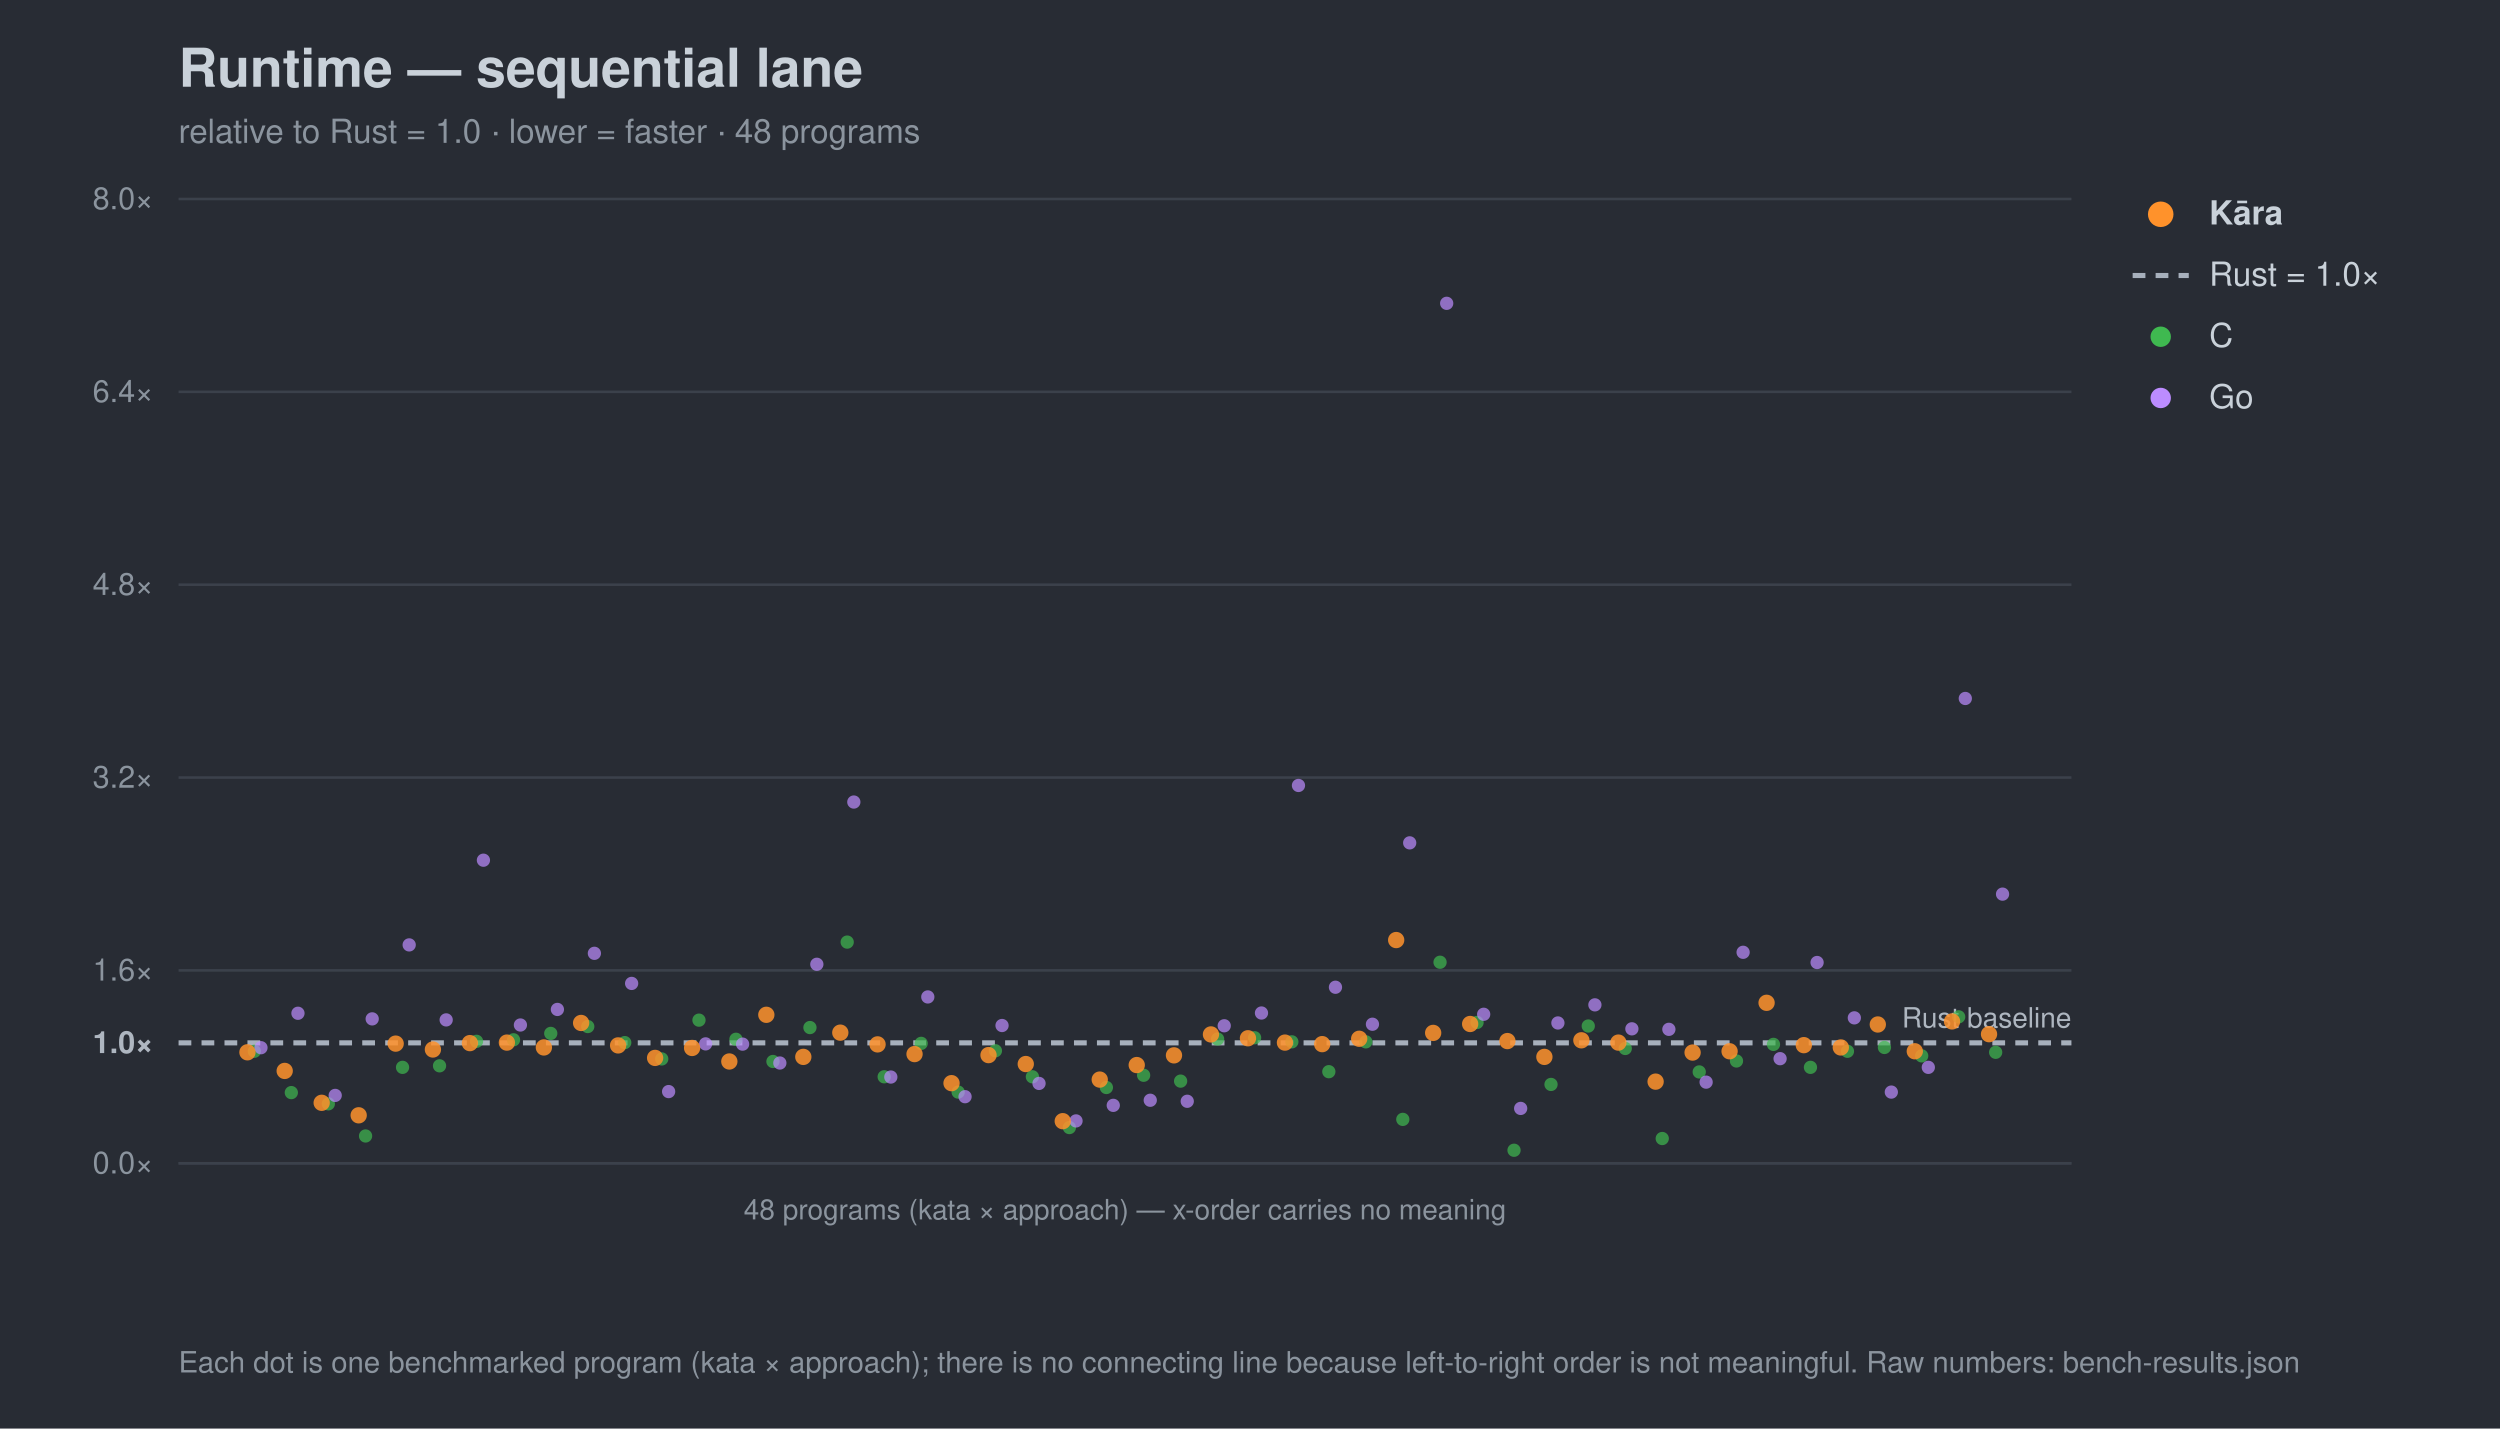
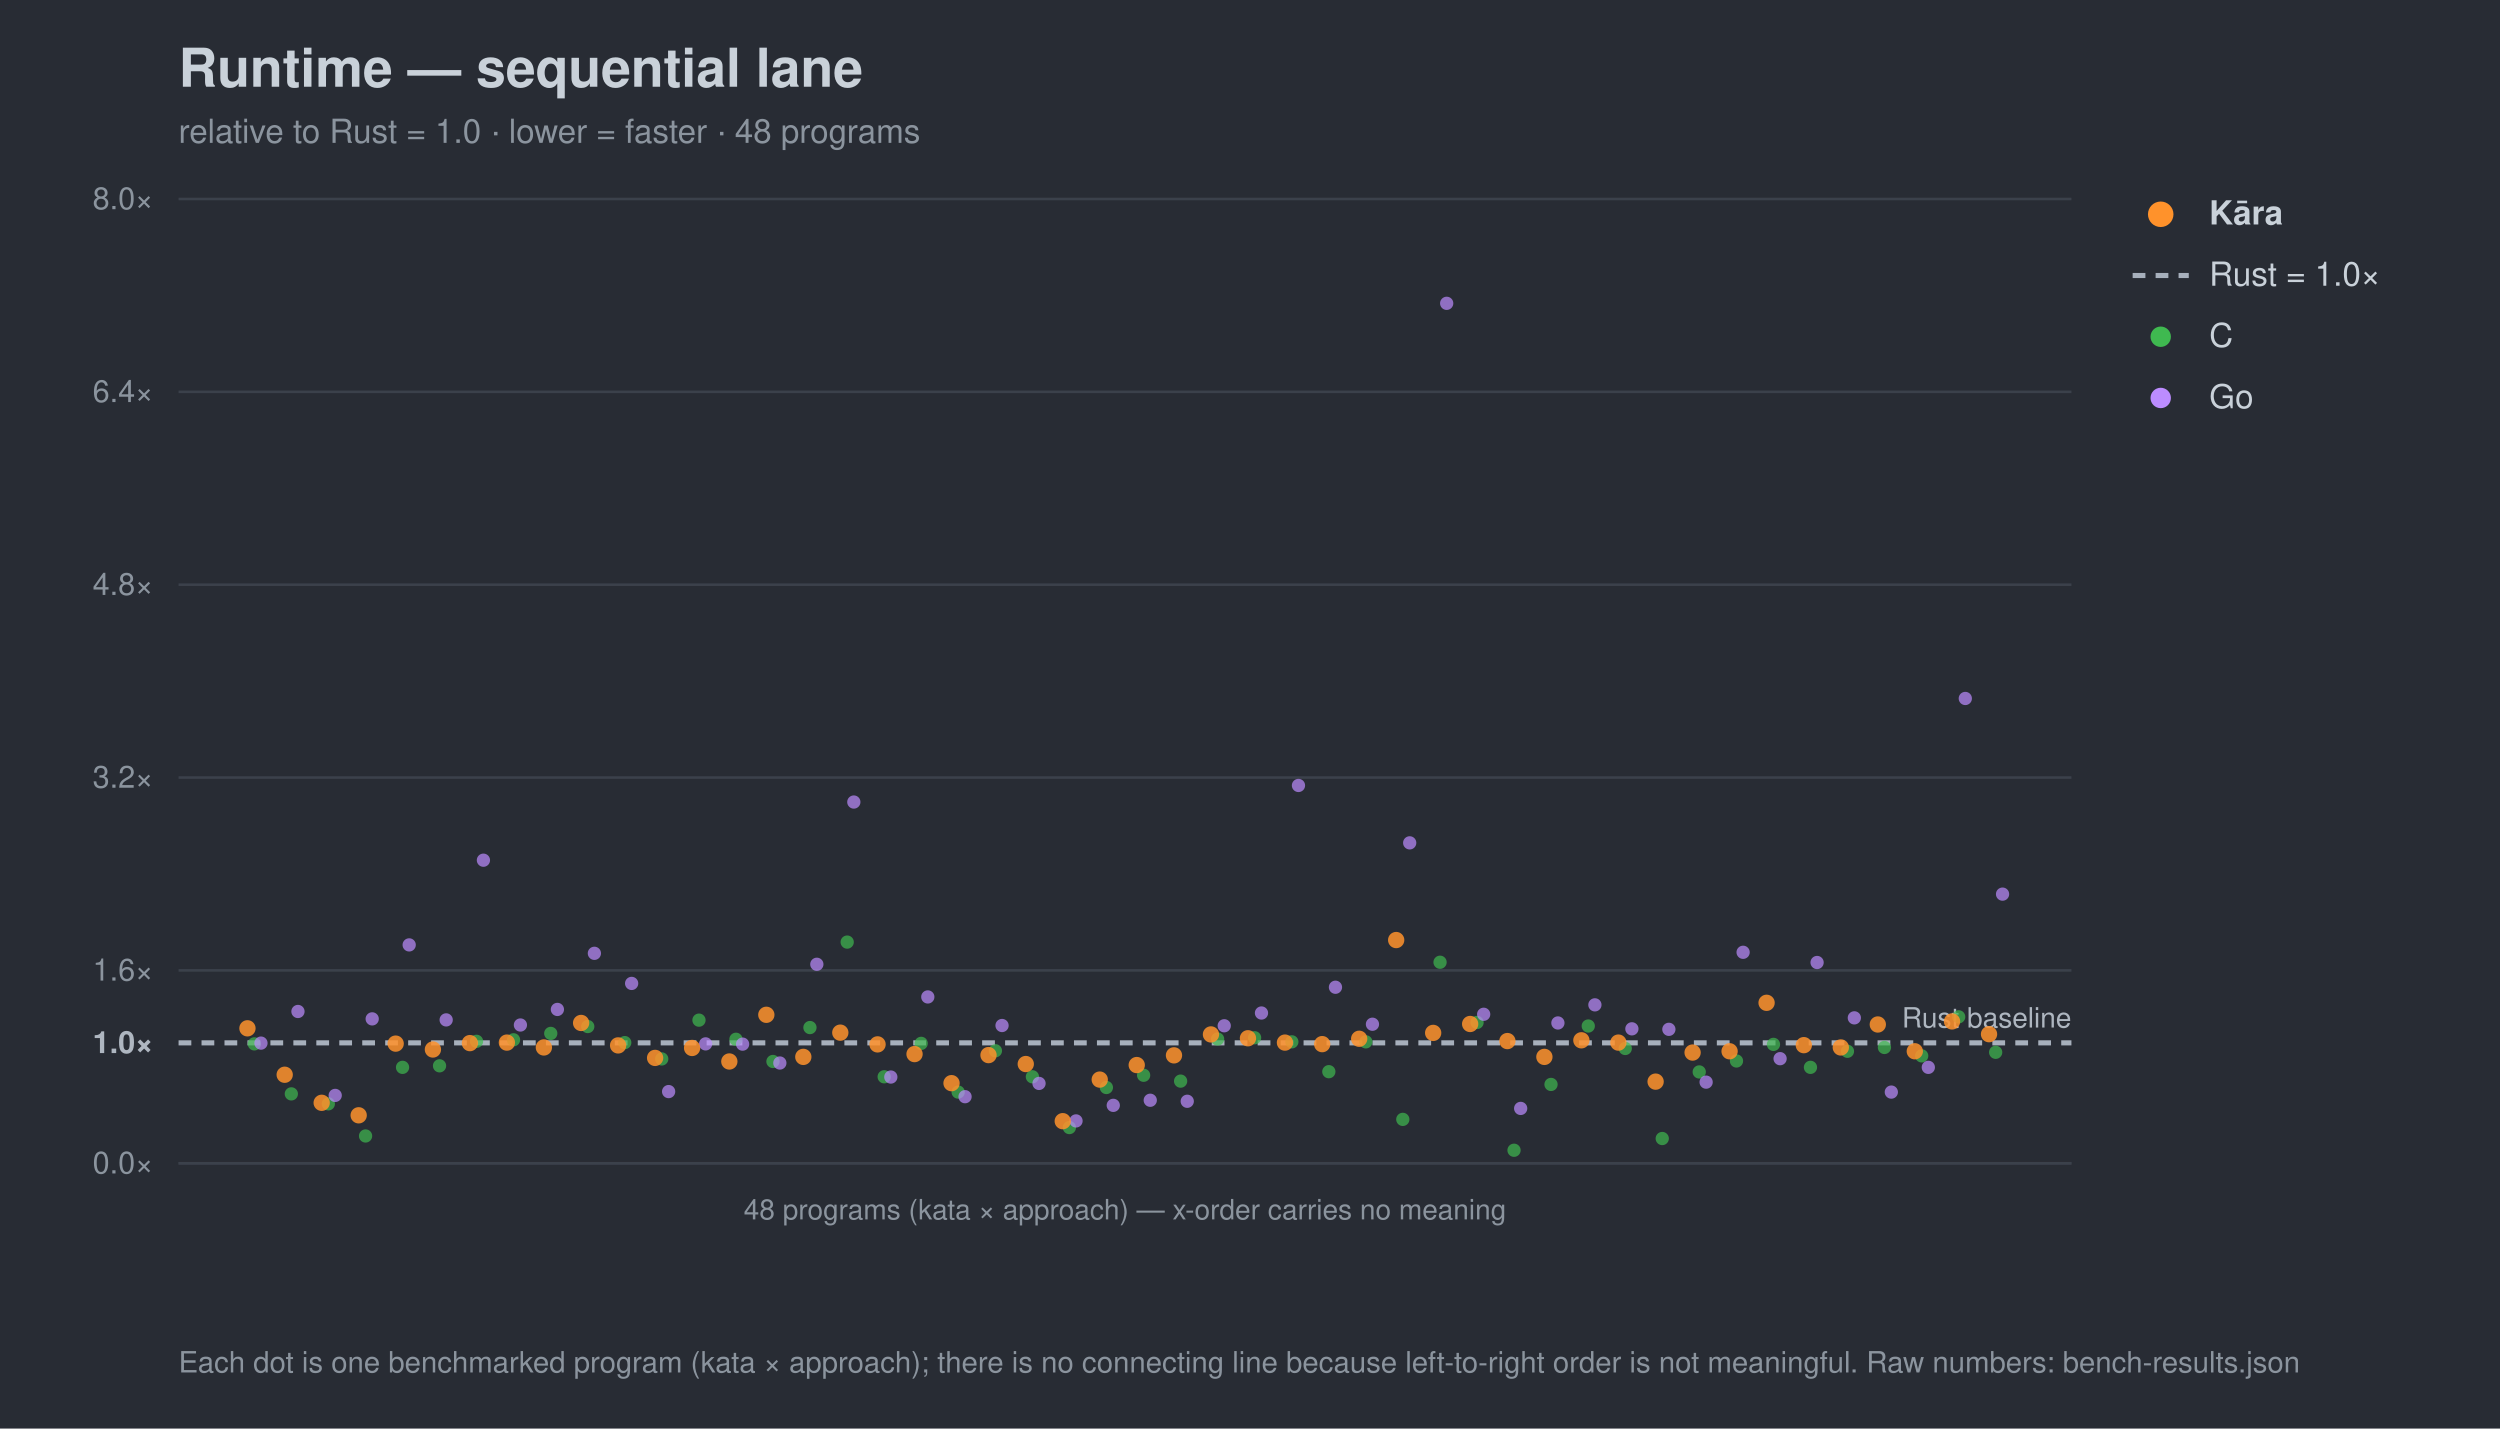
<svg xmlns="http://www.w3.org/2000/svg" width="980" height="560" viewBox="0 0 980 560" font-family="-apple-system,Segoe UI,Helvetica,Arial,sans-serif">
  <rect width="980" height="560" fill="#282c34" />
  <text x="70" y="34" font-size="21" font-weight="700" fill="#c9d1d9">Runtime — sequential lane</text>
  <text x="70" y="56" font-size="13" fill="#8b949e">relative to Rust = 1.0 · lower = faster · 48 programs</text>
  <line x1="70" y1="456.0" x2="812" y2="456.0" stroke="#3b414b" stroke-width="1" />
  <text x="60" y="460.0" font-size="12" text-anchor="end" fill="#8b949e">0.0×</text>
  <line x1="70" y1="408.8" x2="812" y2="408.8" stroke="#a7b0bc" stroke-width="2" stroke-dasharray="5 4" />
  <text x="60" y="412.8" font-size="12" text-anchor="end" fill="#aeb6c0" font-weight="700">1.0×</text>
  <line x1="70" y1="380.4" x2="812" y2="380.4" stroke="#3b414b" stroke-width="1" />
  <text x="60" y="384.4" font-size="12" text-anchor="end" fill="#8b949e">1.6×</text>
  <line x1="70" y1="304.8" x2="812" y2="304.8" stroke="#3b414b" stroke-width="1" />
  <text x="60" y="308.8" font-size="12" text-anchor="end" fill="#8b949e">3.2×</text>
  <line x1="70" y1="229.2" x2="812" y2="229.2" stroke="#3b414b" stroke-width="1" />
  <text x="60" y="233.2" font-size="12" text-anchor="end" fill="#8b949e">4.8×</text>
  <line x1="70" y1="153.6" x2="812" y2="153.6" stroke="#3b414b" stroke-width="1" />
  <text x="60" y="157.6" font-size="12" text-anchor="end" fill="#8b949e">6.4×</text>
  <line x1="70" y1="78.0" x2="812" y2="78.0" stroke="#3b414b" stroke-width="1" />
  <text x="60" y="82.0" font-size="12" text-anchor="end" fill="#8b949e">8.0×</text>
  <text x="812" y="402.8" font-size="11" text-anchor="end" fill="#aeb6c0">Rust baseline</text>
  <line x1="70" y1="456" x2="812" y2="456" stroke="#3b414b" />
  <text x="441.0" y="478" font-size="11" text-anchor="middle" fill="#8b949e">48 programs (kata × approach) — x-order carries no meaning</text>
-   <circle cx="99.7" cy="412.1" r="2.6" fill="#3fb950" opacity="0.7" />
-   <circle cx="114.2" cy="428.3" r="2.6" fill="#3fb950" opacity="0.7" />
+   <circle cx="99.7" cy="409.2" r="2.6" fill="#3fb950" opacity="0.7" />
+   <circle cx="114.2" cy="428.8" r="2.6" fill="#3fb950" opacity="0.7" />
  <circle cx="128.7" cy="432.7" r="2.6" fill="#3fb950" opacity="0.7" />
  <circle cx="143.3" cy="445.3" r="2.6" fill="#3fb950" opacity="0.7" />
  <circle cx="157.8" cy="418.4" r="2.6" fill="#3fb950" opacity="0.7" />
  <circle cx="172.3" cy="417.8" r="2.6" fill="#3fb950" opacity="0.7" />
  <circle cx="186.8" cy="408.2" r="2.6" fill="#3fb950" opacity="0.7" />
  <circle cx="201.3" cy="407.6" r="2.6" fill="#3fb950" opacity="0.7" />
  <circle cx="215.9" cy="405.1" r="2.6" fill="#3fb950" opacity="0.7" />
  <circle cx="230.4" cy="402.4" r="2.6" fill="#3fb950" opacity="0.7" />
  <circle cx="244.9" cy="408.7" r="2.6" fill="#3fb950" opacity="0.7" />
  <circle cx="259.4" cy="415.1" r="2.6" fill="#3fb950" opacity="0.7" />
  <circle cx="274.0" cy="399.9" r="2.6" fill="#3fb950" opacity="0.7" />
  <circle cx="288.5" cy="407.4" r="2.6" fill="#3fb950" opacity="0.7" />
  <circle cx="303.0" cy="416.1" r="2.6" fill="#3fb950" opacity="0.7" />
  <circle cx="317.5" cy="402.8" r="2.6" fill="#3fb950" opacity="0.7" />
  <circle cx="332.1" cy="369.3" r="2.6" fill="#3fb950" opacity="0.7" />
  <circle cx="346.6" cy="422.1" r="2.6" fill="#3fb950" opacity="0.7" />
  <circle cx="361.1" cy="409.0" r="2.6" fill="#3fb950" opacity="0.7" />
  <circle cx="375.6" cy="428.1" r="2.6" fill="#3fb950" opacity="0.7" />
  <circle cx="390.2" cy="411.9" r="2.6" fill="#3fb950" opacity="0.7" />
  <circle cx="404.7" cy="422.1" r="2.6" fill="#3fb950" opacity="0.7" />
  <circle cx="419.2" cy="442.0" r="2.6" fill="#3fb950" opacity="0.7" />
  <circle cx="433.7" cy="426.3" r="2.6" fill="#3fb950" opacity="0.7" />
  <circle cx="448.3" cy="421.5" r="2.6" fill="#3fb950" opacity="0.7" />
  <circle cx="462.8" cy="423.8" r="2.6" fill="#3fb950" opacity="0.7" />
  <circle cx="477.3" cy="407.3" r="2.6" fill="#3fb950" opacity="0.7" />
  <circle cx="491.8" cy="406.8" r="2.6" fill="#3fb950" opacity="0.7" />
  <circle cx="506.4" cy="408.4" r="2.6" fill="#3fb950" opacity="0.7" />
  <circle cx="520.9" cy="420.1" r="2.6" fill="#3fb950" opacity="0.7" />
  <circle cx="535.4" cy="408.4" r="2.6" fill="#3fb950" opacity="0.7" />
  <circle cx="549.9" cy="438.8" r="2.6" fill="#3fb950" opacity="0.7" />
  <circle cx="564.5" cy="377.2" r="2.6" fill="#3fb950" opacity="0.7" />
  <circle cx="579.0" cy="400.8" r="2.6" fill="#3fb950" opacity="0.7" />
  <circle cx="593.5" cy="450.9" r="2.6" fill="#3fb950" opacity="0.7" />
  <circle cx="608.0" cy="425.1" r="2.6" fill="#3fb950" opacity="0.7" />
  <circle cx="622.6" cy="402.2" r="2.6" fill="#3fb950" opacity="0.7" />
  <circle cx="637.1" cy="411.0" r="2.6" fill="#3fb950" opacity="0.7" />
  <circle cx="651.6" cy="446.3" r="2.6" fill="#3fb950" opacity="0.7" />
  <circle cx="666.1" cy="420.2" r="2.6" fill="#3fb950" opacity="0.7" />
  <circle cx="680.7" cy="415.9" r="2.6" fill="#3fb950" opacity="0.7" />
  <circle cx="695.2" cy="409.4" r="2.6" fill="#3fb950" opacity="0.7" />
  <circle cx="709.7" cy="418.4" r="2.6" fill="#3fb950" opacity="0.7" />
  <circle cx="724.2" cy="412.1" r="2.6" fill="#3fb950" opacity="0.7" />
  <circle cx="738.7" cy="410.6" r="2.6" fill="#3fb950" opacity="0.7" />
  <circle cx="753.3" cy="413.9" r="2.6" fill="#3fb950" opacity="0.7" />
  <circle cx="767.8" cy="398.6" r="2.6" fill="#3fb950" opacity="0.7" />
  <circle cx="782.3" cy="412.5" r="2.6" fill="#3fb950" opacity="0.7" />
-   <circle cx="102.3" cy="410.7" r="2.6" fill="#bc8cff" opacity="0.7" />
-   <circle cx="116.8" cy="397.2" r="2.6" fill="#bc8cff" opacity="0.7" />
+   <circle cx="102.3" cy="408.9" r="2.6" fill="#bc8cff" opacity="0.7" />
+   <circle cx="116.8" cy="396.5" r="2.6" fill="#bc8cff" opacity="0.7" />
  <circle cx="131.4" cy="429.4" r="2.6" fill="#bc8cff" opacity="0.7" />
  <circle cx="145.9" cy="399.4" r="2.6" fill="#bc8cff" opacity="0.7" />
  <circle cx="160.4" cy="370.4" r="2.6" fill="#bc8cff" opacity="0.7" />
  <circle cx="174.9" cy="399.8" r="2.6" fill="#bc8cff" opacity="0.7" />
  <circle cx="189.5" cy="337.2" r="2.6" fill="#bc8cff" opacity="0.7" />
  <circle cx="204.0" cy="401.8" r="2.6" fill="#bc8cff" opacity="0.7" />
  <circle cx="218.5" cy="395.7" r="2.6" fill="#bc8cff" opacity="0.7" />
  <circle cx="233.0" cy="373.7" r="2.6" fill="#bc8cff" opacity="0.7" />
  <circle cx="247.6" cy="385.5" r="2.6" fill="#bc8cff" opacity="0.7" />
  <circle cx="262.1" cy="427.9" r="2.6" fill="#bc8cff" opacity="0.7" />
  <circle cx="276.6" cy="409.2" r="2.6" fill="#bc8cff" opacity="0.7" />
  <circle cx="291.1" cy="409.3" r="2.6" fill="#bc8cff" opacity="0.7" />
  <circle cx="305.7" cy="416.7" r="2.6" fill="#bc8cff" opacity="0.7" />
  <circle cx="320.2" cy="378.0" r="2.6" fill="#bc8cff" opacity="0.7" />
  <circle cx="334.7" cy="314.4" r="2.6" fill="#bc8cff" opacity="0.7" />
  <circle cx="349.2" cy="422.2" r="2.6" fill="#bc8cff" opacity="0.7" />
  <circle cx="363.7" cy="390.8" r="2.6" fill="#bc8cff" opacity="0.7" />
  <circle cx="378.3" cy="429.9" r="2.6" fill="#bc8cff" opacity="0.7" />
  <circle cx="392.8" cy="402.0" r="2.6" fill="#bc8cff" opacity="0.7" />
  <circle cx="407.3" cy="424.7" r="2.6" fill="#bc8cff" opacity="0.7" />
  <circle cx="421.8" cy="439.4" r="2.6" fill="#bc8cff" opacity="0.7" />
  <circle cx="436.4" cy="433.3" r="2.6" fill="#bc8cff" opacity="0.7" />
  <circle cx="450.9" cy="431.3" r="2.6" fill="#bc8cff" opacity="0.7" />
  <circle cx="465.4" cy="431.7" r="2.6" fill="#bc8cff" opacity="0.7" />
  <circle cx="479.9" cy="402.1" r="2.6" fill="#bc8cff" opacity="0.7" />
  <circle cx="494.5" cy="397.1" r="2.6" fill="#bc8cff" opacity="0.7" />
  <circle cx="509.0" cy="307.9" r="2.6" fill="#bc8cff" opacity="0.7" />
  <circle cx="523.5" cy="387.0" r="2.6" fill="#bc8cff" opacity="0.7" />
  <circle cx="538.0" cy="401.5" r="2.6" fill="#bc8cff" opacity="0.7" />
  <circle cx="552.6" cy="330.4" r="2.6" fill="#bc8cff" opacity="0.7" />
  <circle cx="567.1" cy="118.9" r="2.6" fill="#bc8cff" opacity="0.7" />
  <circle cx="581.6" cy="397.6" r="2.6" fill="#bc8cff" opacity="0.7" />
  <circle cx="596.1" cy="434.5" r="2.6" fill="#bc8cff" opacity="0.7" />
  <circle cx="610.7" cy="401.0" r="2.6" fill="#bc8cff" opacity="0.7" />
  <circle cx="625.2" cy="393.9" r="2.6" fill="#bc8cff" opacity="0.7" />
  <circle cx="639.7" cy="403.3" r="2.6" fill="#bc8cff" opacity="0.7" />
  <circle cx="654.2" cy="403.5" r="2.6" fill="#bc8cff" opacity="0.7" />
  <circle cx="668.8" cy="424.2" r="2.6" fill="#bc8cff" opacity="0.7" />
  <circle cx="683.3" cy="373.3" r="2.6" fill="#bc8cff" opacity="0.7" />
  <circle cx="697.8" cy="415.0" r="2.6" fill="#bc8cff" opacity="0.7" />
  <circle cx="712.3" cy="377.3" r="2.6" fill="#bc8cff" opacity="0.7" />
  <circle cx="726.9" cy="399.0" r="2.6" fill="#bc8cff" opacity="0.7" />
  <circle cx="741.4" cy="428.1" r="2.6" fill="#bc8cff" opacity="0.7" />
  <circle cx="755.9" cy="418.4" r="2.6" fill="#bc8cff" opacity="0.7" />
  <circle cx="770.4" cy="273.8" r="2.6" fill="#bc8cff" opacity="0.7" />
  <circle cx="785.0" cy="350.5" r="2.6" fill="#bc8cff" opacity="0.7" />
-   <circle cx="97.0" cy="412.5" r="3.2" fill="#ff922b" opacity="0.85" />
-   <circle cx="111.6" cy="419.8" r="3.2" fill="#ff922b" opacity="0.85" />
+   <circle cx="97.0" cy="403.1" r="3.2" fill="#ff922b" opacity="0.85" />
+   <circle cx="111.6" cy="421.3" r="3.2" fill="#ff922b" opacity="0.85" />
  <circle cx="126.1" cy="432.3" r="3.2" fill="#ff922b" opacity="0.85" />
  <circle cx="140.6" cy="437.2" r="3.2" fill="#ff922b" opacity="0.85" />
  <circle cx="155.1" cy="409.1" r="3.2" fill="#ff922b" opacity="0.85" />
  <circle cx="169.7" cy="411.4" r="3.2" fill="#ff922b" opacity="0.85" />
  <circle cx="184.2" cy="408.9" r="3.2" fill="#ff922b" opacity="0.85" />
  <circle cx="198.7" cy="408.7" r="3.2" fill="#ff922b" opacity="0.85" />
  <circle cx="213.2" cy="410.6" r="3.2" fill="#ff922b" opacity="0.85" />
  <circle cx="227.8" cy="401.0" r="3.2" fill="#ff922b" opacity="0.85" />
  <circle cx="242.3" cy="409.8" r="3.2" fill="#ff922b" opacity="0.85" />
  <circle cx="256.8" cy="414.7" r="3.2" fill="#ff922b" opacity="0.85" />
  <circle cx="271.3" cy="410.8" r="3.2" fill="#ff922b" opacity="0.85" />
  <circle cx="285.9" cy="416.1" r="3.2" fill="#ff922b" opacity="0.85" />
  <circle cx="300.4" cy="397.8" r="3.2" fill="#ff922b" opacity="0.85" />
  <circle cx="314.9" cy="414.3" r="3.2" fill="#ff922b" opacity="0.85" />
  <circle cx="329.4" cy="404.8" r="3.2" fill="#ff922b" opacity="0.85" />
  <circle cx="344.0" cy="409.4" r="3.2" fill="#ff922b" opacity="0.85" />
  <circle cx="358.5" cy="413.2" r="3.2" fill="#ff922b" opacity="0.85" />
  <circle cx="373.0" cy="424.6" r="3.2" fill="#ff922b" opacity="0.85" />
  <circle cx="387.5" cy="413.6" r="3.2" fill="#ff922b" opacity="0.85" />
  <circle cx="402.1" cy="417.1" r="3.2" fill="#ff922b" opacity="0.85" />
  <circle cx="416.6" cy="439.5" r="3.2" fill="#ff922b" opacity="0.85" />
  <circle cx="431.1" cy="423.2" r="3.2" fill="#ff922b" opacity="0.85" />
  <circle cx="445.6" cy="417.5" r="3.2" fill="#ff922b" opacity="0.85" />
  <circle cx="460.2" cy="413.7" r="3.2" fill="#ff922b" opacity="0.85" />
  <circle cx="474.7" cy="405.5" r="3.2" fill="#ff922b" opacity="0.85" />
  <circle cx="489.2" cy="407.0" r="3.2" fill="#ff922b" opacity="0.85" />
  <circle cx="503.7" cy="408.7" r="3.2" fill="#ff922b" opacity="0.85" />
  <circle cx="518.3" cy="409.3" r="3.2" fill="#ff922b" opacity="0.85" />
  <circle cx="532.8" cy="407.2" r="3.2" fill="#ff922b" opacity="0.85" />
  <circle cx="547.3" cy="368.5" r="3.2" fill="#ff922b" opacity="0.85" />
  <circle cx="561.8" cy="404.9" r="3.2" fill="#ff922b" opacity="0.85" />
  <circle cx="576.3" cy="401.4" r="3.2" fill="#ff922b" opacity="0.85" />
  <circle cx="590.9" cy="408.1" r="3.2" fill="#ff922b" opacity="0.85" />
  <circle cx="605.4" cy="414.3" r="3.2" fill="#ff922b" opacity="0.85" />
  <circle cx="619.9" cy="407.8" r="3.2" fill="#ff922b" opacity="0.85" />
  <circle cx="634.4" cy="408.7" r="3.2" fill="#ff922b" opacity="0.85" />
  <circle cx="649.0" cy="424.0" r="3.2" fill="#ff922b" opacity="0.85" />
  <circle cx="663.5" cy="412.6" r="3.2" fill="#ff922b" opacity="0.85" />
  <circle cx="678.0" cy="412.1" r="3.2" fill="#ff922b" opacity="0.85" />
  <circle cx="692.5" cy="393.1" r="3.2" fill="#ff922b" opacity="0.85" />
  <circle cx="707.1" cy="409.7" r="3.2" fill="#ff922b" opacity="0.85" />
  <circle cx="721.6" cy="410.6" r="3.2" fill="#ff922b" opacity="0.85" />
  <circle cx="736.1" cy="401.6" r="3.2" fill="#ff922b" opacity="0.85" />
  <circle cx="750.6" cy="412.1" r="3.2" fill="#ff922b" opacity="0.85" />
  <circle cx="765.2" cy="400.4" r="3.2" fill="#ff922b" opacity="0.85" />
  <circle cx="779.7" cy="405.4" r="3.2" fill="#ff922b" opacity="0.85" />
  <circle cx="847" cy="84" r="5" fill="#ff922b" />
  <text x="866" y="88" font-size="13" fill="#c9d1d9" font-weight="700">Kāra</text>
  <line x1="836" y1="108" x2="858" y2="108" stroke="#a7b0bc" stroke-width="2" stroke-dasharray="5 4" />
  <text x="866" y="112" font-size="13" fill="#c9d1d9" font-weight="400">Rust = 1.0×</text>
  <circle cx="847" cy="132" r="4" fill="#3fb950" />
  <text x="866" y="136" font-size="13" fill="#c9d1d9" font-weight="400">C</text>
  <circle cx="847" cy="156" r="4" fill="#bc8cff" />
  <text x="866" y="160" font-size="13" fill="#c9d1d9" font-weight="400">Go</text>
  <text x="70" y="538" font-size="11.5" fill="#8b949e">Each dot is one benchmarked program (kata × approach); there is no connecting line because left-to-right order is not meaningful. Raw numbers: bench-results.json</text>
</svg>
